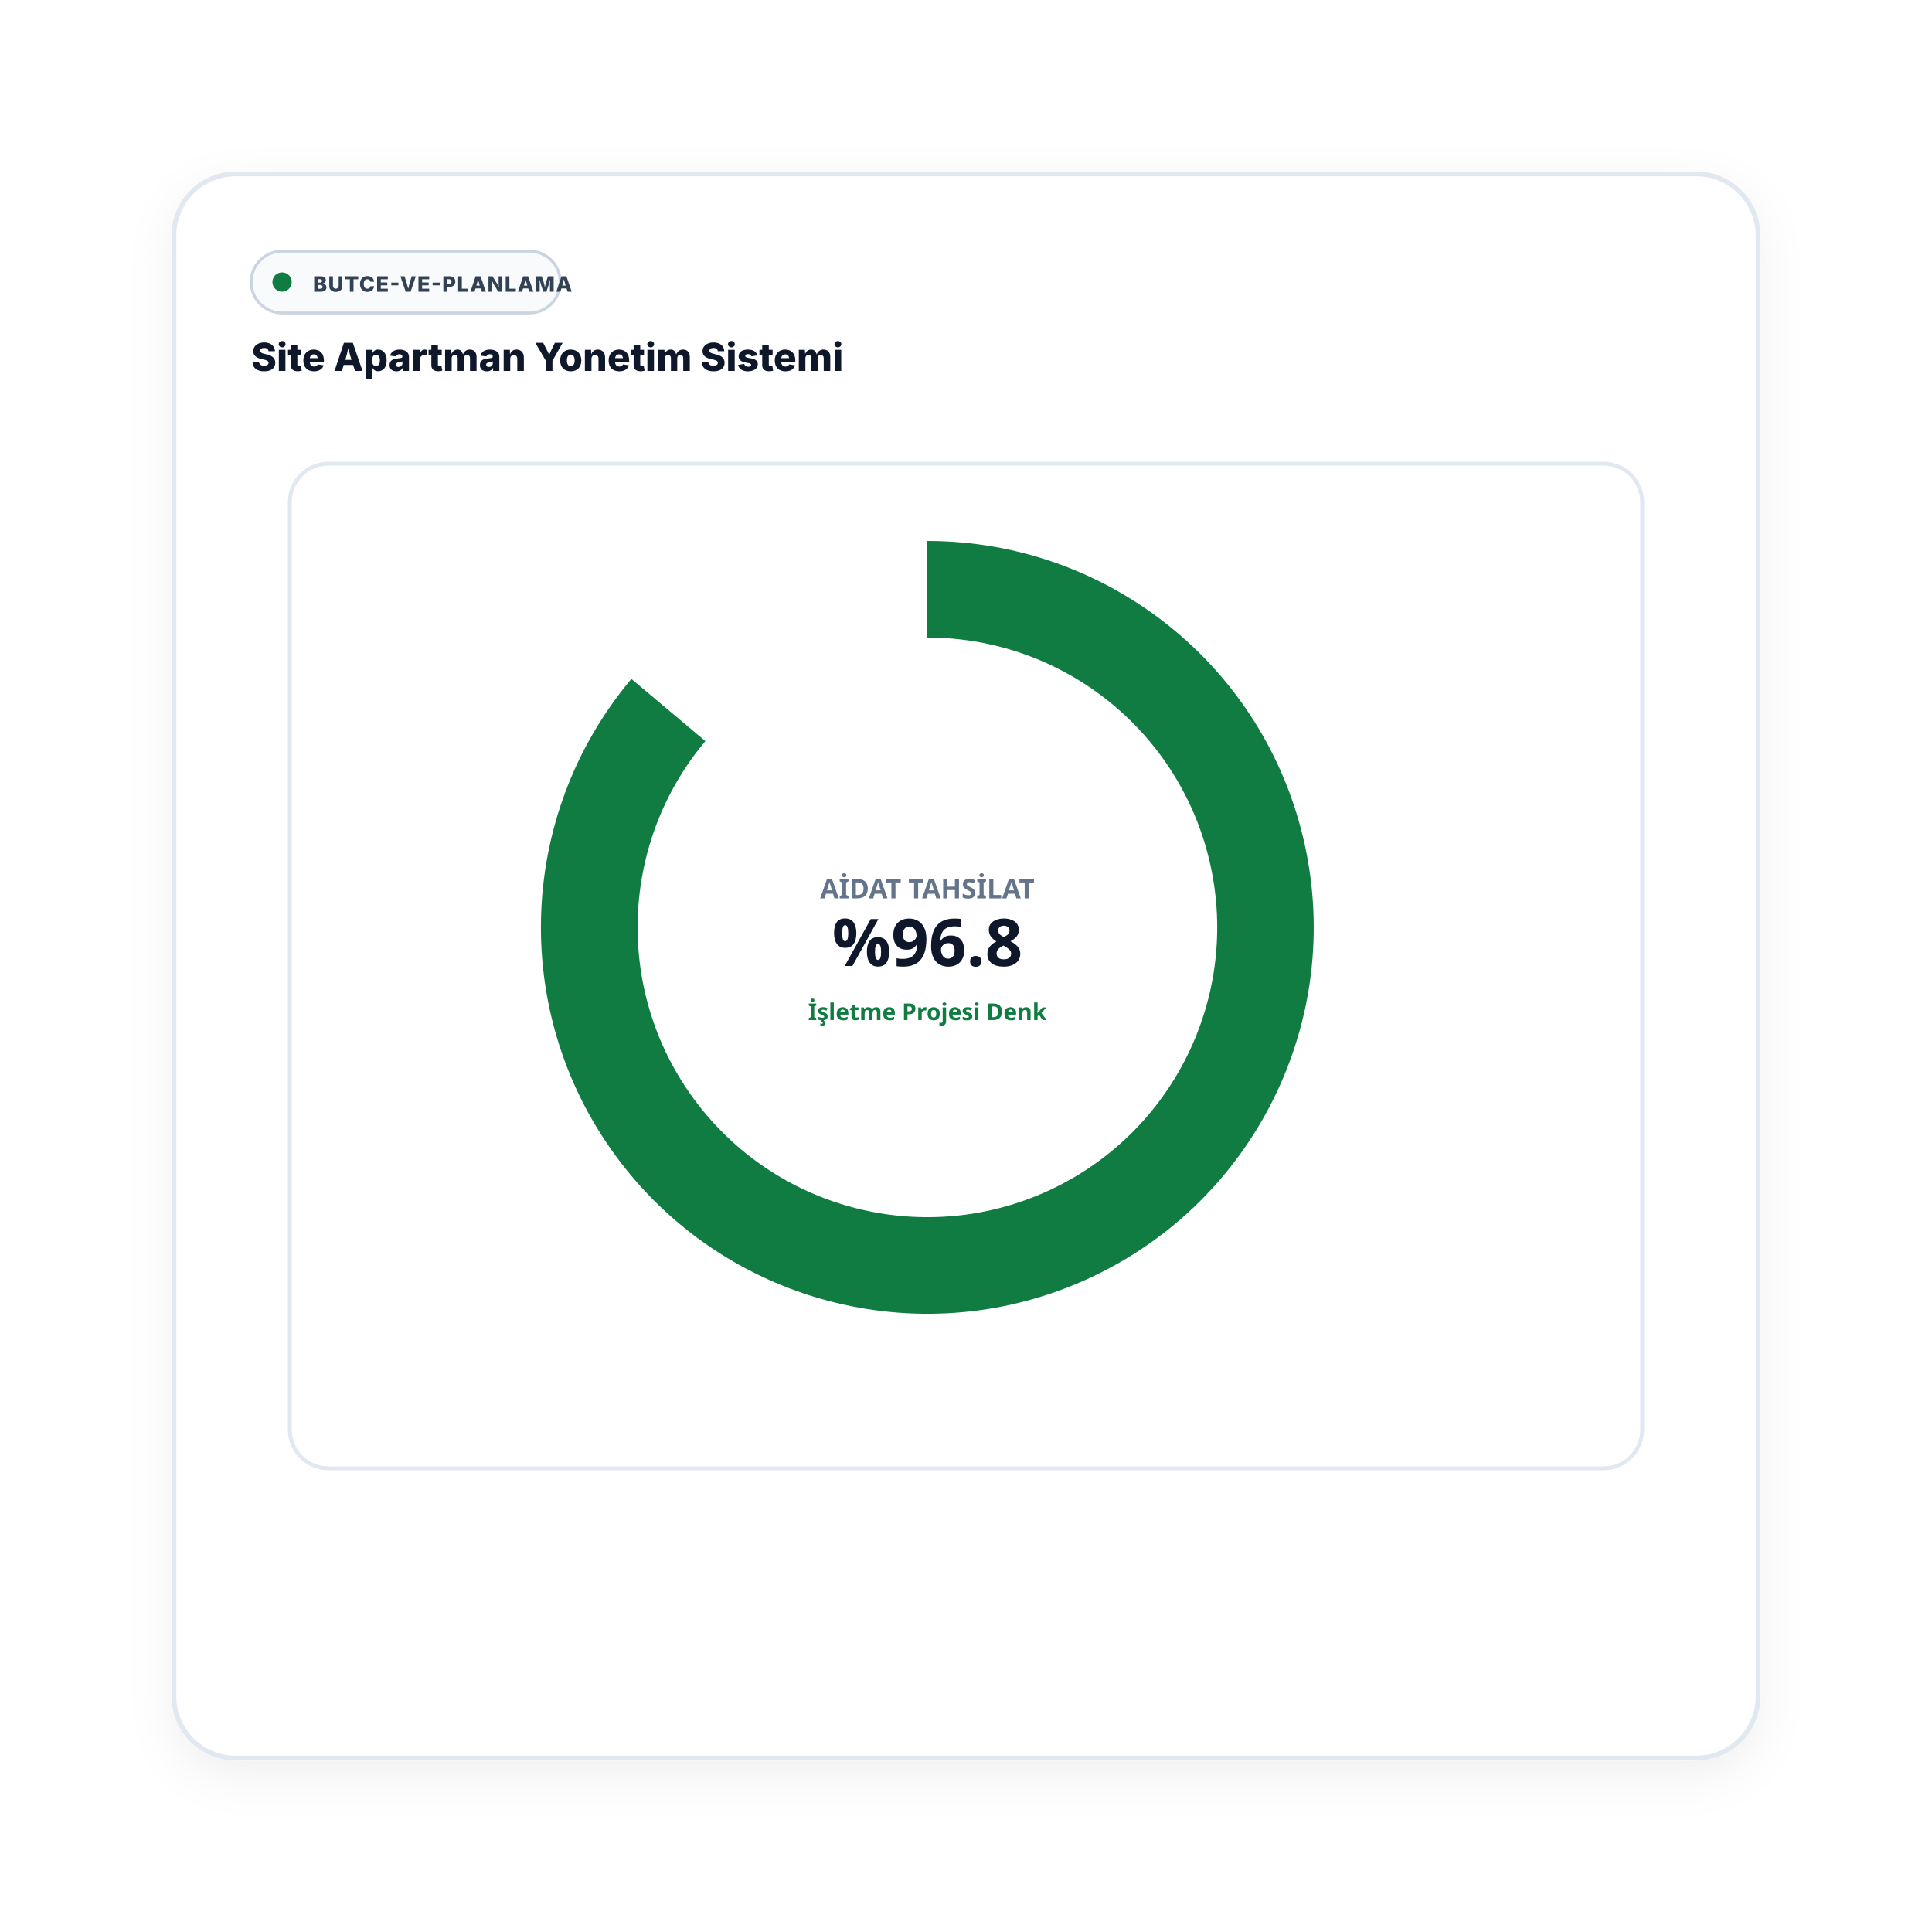
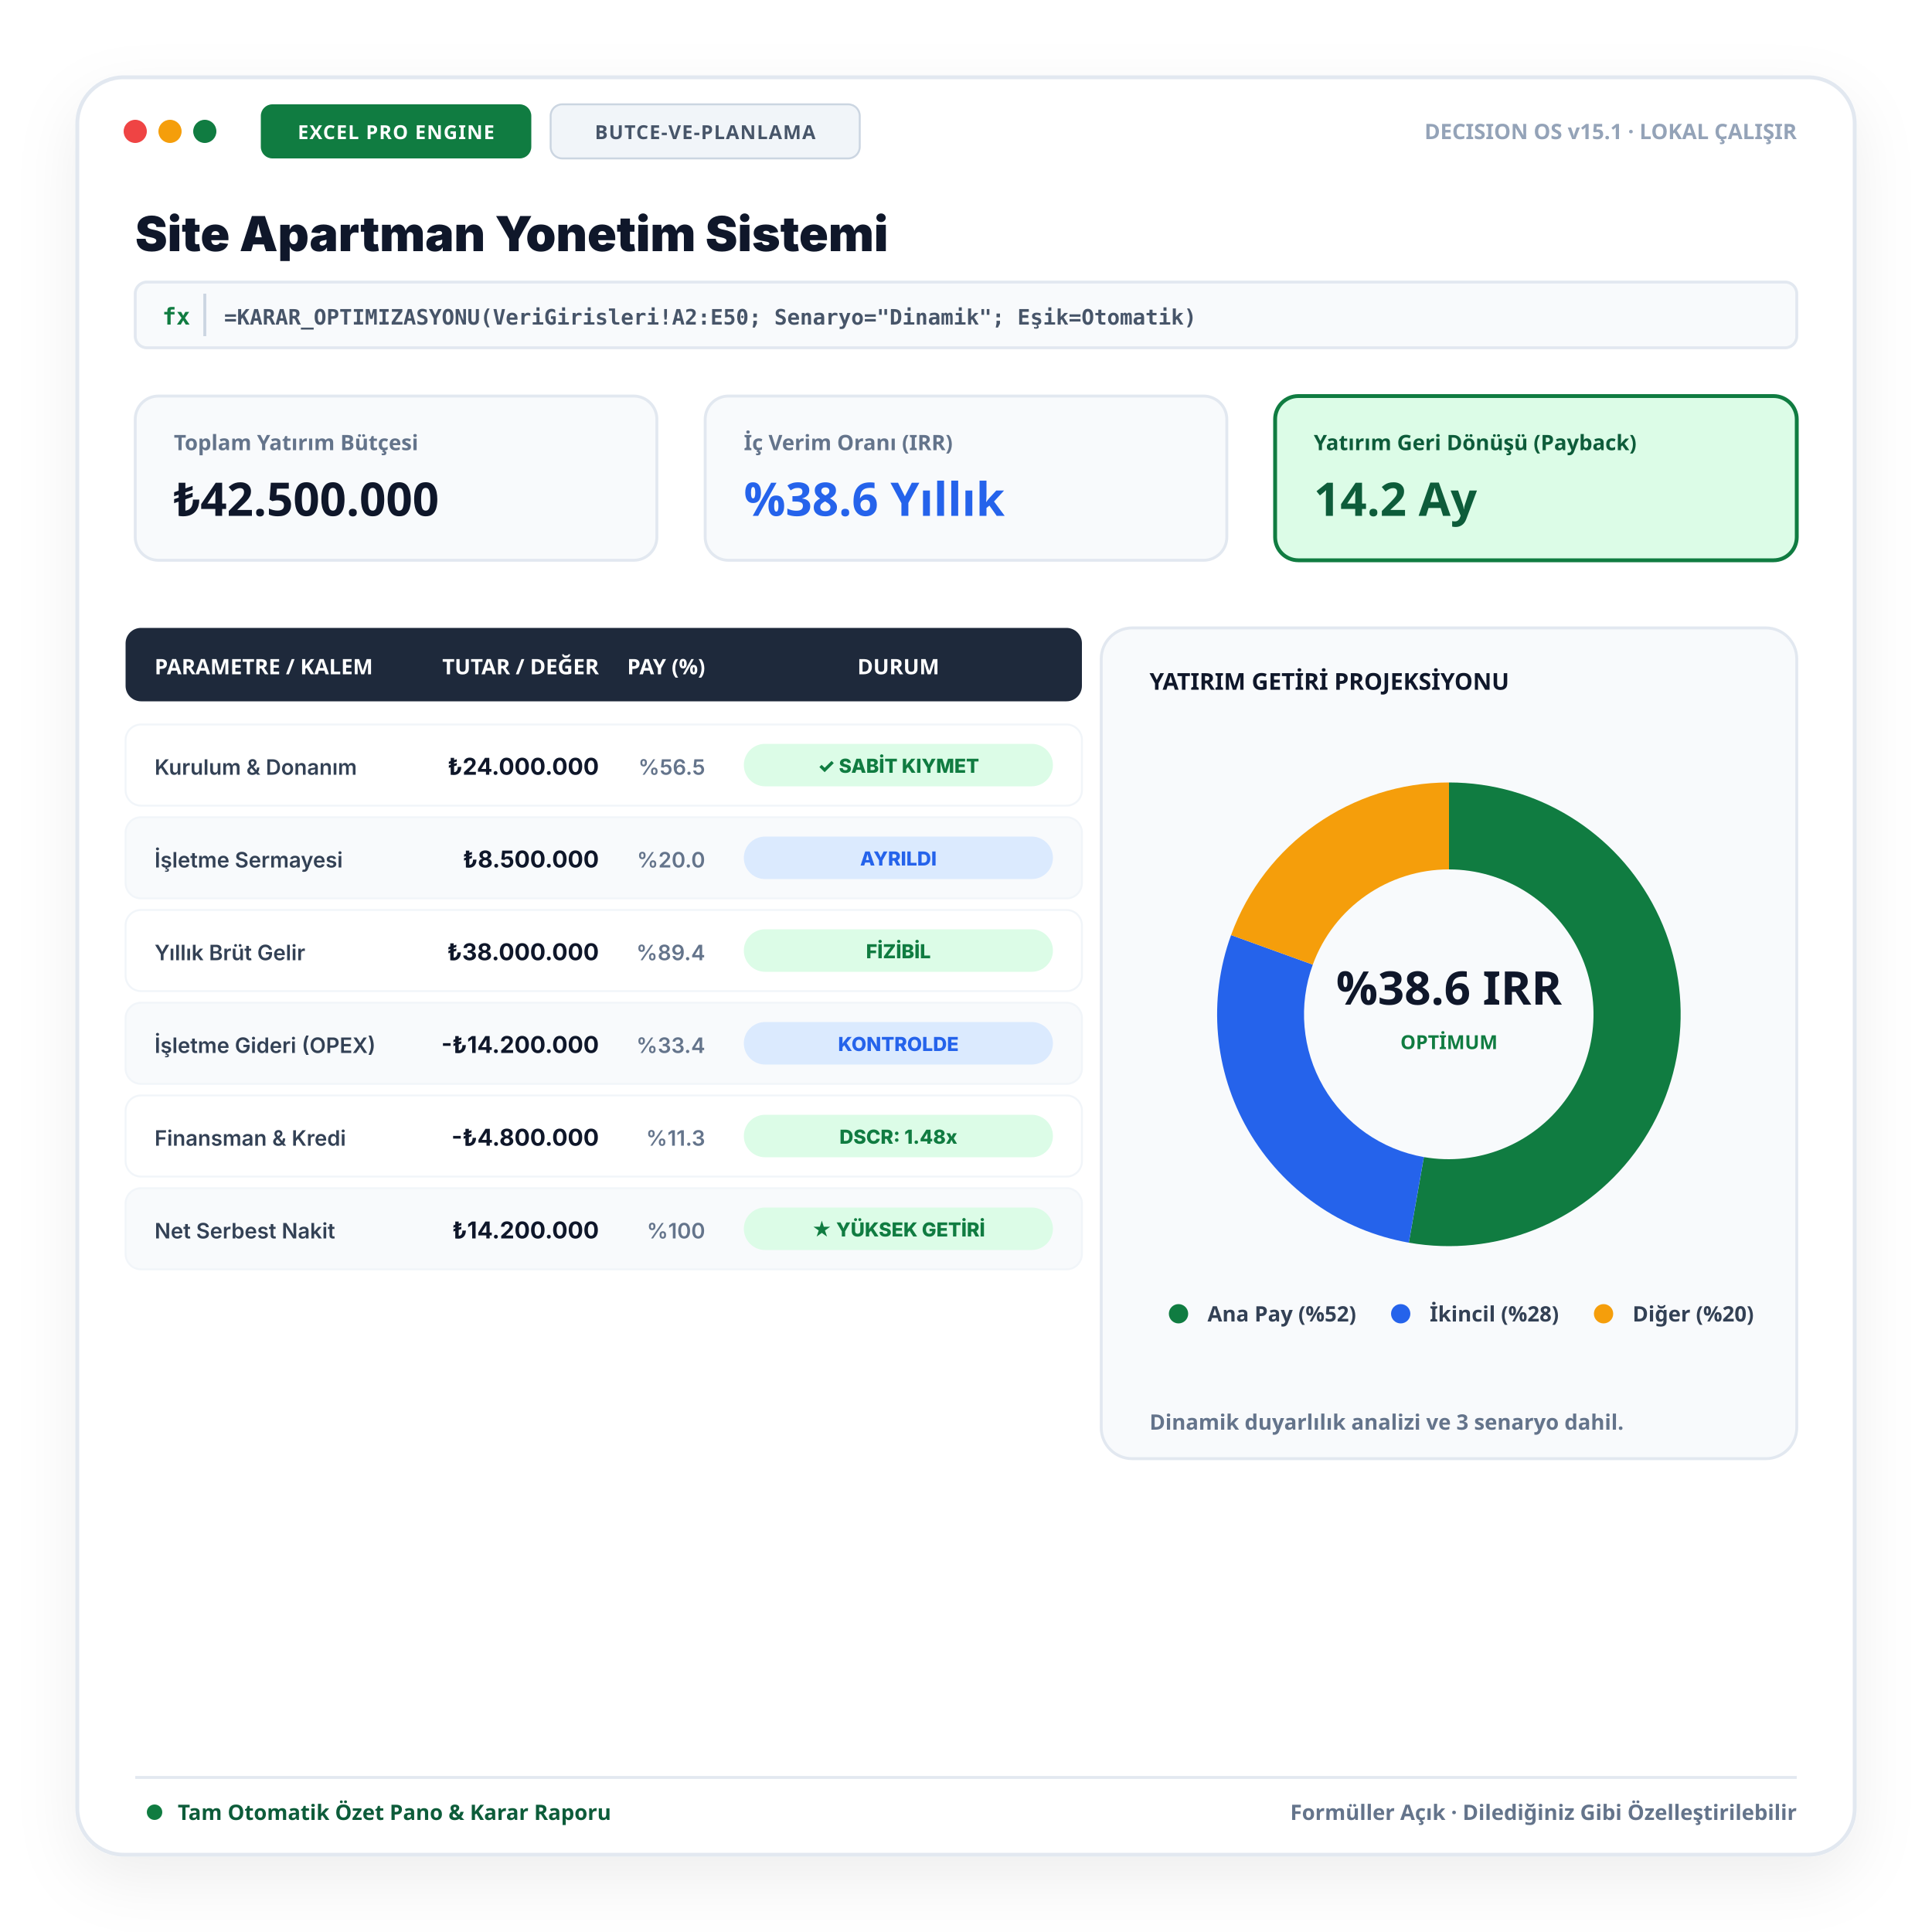
<svg xmlns="http://www.w3.org/2000/svg" viewBox="0 0 1000 1000" width="100%" height="100%">
  <defs>
-     <linearGradient id="gGreen" x1="0%" y1="0%" x2="100%" y2="100%">
-       <stop offset="0%" stop-color="#107c41" />
-       <stop offset="100%" stop-color="#0d5c3a" />
-     </linearGradient>
-     <linearGradient id="gBlue" x1="0%" y1="0%" x2="100%" y2="100%">
-       <stop offset="0%" stop-color="#3b82f6" />
-       <stop offset="100%" stop-color="#1d4ed8" />
-     </linearGradient>
-     <linearGradient id="gAmber" x1="0%" y1="0%" x2="100%" y2="100%">
-       <stop offset="0%" stop-color="#f59e0b" />
-       <stop offset="100%" stop-color="#b45309" />
-     </linearGradient>
-     <linearGradient id="gRed" x1="0%" y1="0%" x2="100%" y2="100%">
-       <stop offset="0%" stop-color="#ef4444" />
-       <stop offset="100%" stop-color="#b91c1c" />
-     </linearGradient>
-     <linearGradient id="gPurple" x1="0%" y1="0%" x2="100%" y2="100%">
-       <stop offset="0%" stop-color="#8b5cf6" />
-       <stop offset="100%" stop-color="#6d28d9" />
-     </linearGradient>
    <filter id="softCard" x="-10%" y="-10%" width="120%" height="120%">
-       <feDropShadow dx="0" dy="8" stdDeviation="12" flood-color="#0f172a" flood-opacity="0.06" />
+       <feDropShadow dx="0" dy="12" stdDeviation="16" flood-color="#0f172a" flood-opacity="0.07" />
    </filter>
  </defs>
  <rect width="1000" height="1000" fill="#ffffff" />
-   <rect x="90" y="90" width="820" height="820" rx="32" fill="#ffffff" stroke="#e2e8f0" stroke-width="2.5" filter="url(#softCard)" />
-   <g transform="translate(130, 130)">
-     <rect x="0" y="0" width="160" height="32" rx="16" fill="#f8fafc" stroke="#cbd5e1" stroke-width="1.5" />
-     <circle cx="16" cy="16" r="5" fill="#107c41" />
-     <text x="32" y="21" font-family="system-ui, -apple-system, sans-serif" font-size="11" font-weight="800" fill="#334155" letter-spacing="0.5">BUTCE-VE-PLANLAMA</text>
-     <text x="0" y="62" font-family="system-ui, -apple-system, sans-serif" font-size="20" font-weight="800" fill="#0f172a">Site Apartman Yonetim Sistemi</text>
+   <rect x="40" y="40" width="920" height="920" rx="24" fill="#ffffff" stroke="#e2e8f0" stroke-width="2" filter="url(#softCard)" />
+   <g transform="translate(70, 68)">
+     <circle cx="0" cy="0" r="6" fill="#ef4444" />
+     <circle cx="18" cy="0" r="6" fill="#f59e0b" />
+     <circle cx="36" cy="0" r="6" fill="#107c41" />
+     <rect x="65" y="-14" width="140" height="28" rx="6" fill="#107c41" />
+     <text x="135" y="4" font-family="system-ui" font-size="10" font-weight="800" fill="#ffffff" text-anchor="middle" letter-spacing="0.5">EXCEL PRO ENGINE</text>
+     <rect x="215" y="-14" width="160" height="28" rx="6" fill="#f1f5f9" stroke="#cbd5e1" stroke-width="1" />
+     <text x="295" y="4" font-family="system-ui" font-size="10" font-weight="700" fill="#475569" text-anchor="middle" letter-spacing="0.5">BUTCE-VE-PLANLAMA</text>
+     <text x="860" y="4" font-family="system-ui" font-size="11" font-weight="700" fill="#94a3b8" text-anchor="end">DECISION OS v15.1 · LOKAL ÇALIŞIR</text>
  </g>
-   <g transform="translate(130, 220)">
-     <rect x="20" y="20" width="700" height="520" rx="20" fill="#ffffff" stroke="#e2e8f0" stroke-width="2" />
-     <path d="M 196.8 131.4 A 200 200 0 1 0 350.0 60.0 L 350.0 110.0 A 150 150 0 1 1 235.1 163.6 Z" fill="#107c41" />
-     <g transform="translate(350, 260)">
-       <text x="0" y="-15" font-family="system-ui" font-size="14" font-weight="700" fill="#64748b" text-anchor="middle">AİDAT TAHSİLAT</text>
-       <text x="0" y="20" font-family="system-ui" font-size="34" font-weight="900" fill="#0f172a" text-anchor="middle">%96.8</text>
-       <text x="0" y="48" font-family="system-ui" font-size="12" font-weight="700" fill="#107c41" text-anchor="middle">İşletme Projesi Denk</text>
+   <g transform="translate(70, 130)">
+     <text x="0" y="0" font-family="system-ui, -apple-system, sans-serif" font-size="25" font-weight="900" fill="#0f172a">Site Apartman Yonetim Sistemi</text>
+     <rect x="0" y="16" width="860" height="34" rx="6" fill="#f8fafc" stroke="#e2e8f0" stroke-width="1.5" />
+     <text x="14" y="38" font-family="system-ui, monospace" font-size="12" font-weight="800" fill="#107c41">fx</text>
+     <line x1="36" y1="22" x2="36" y2="44" stroke="#cbd5e1" stroke-width="1.5" />
+     <text x="46" y="38" font-family="system-ui, monospace" font-size="11" font-weight="600" fill="#475569">=KARAR_OPTIMIZASYONU(VeriGirisleri!A2:E50; Senaryo="Dinamik"; Eşik=Otomatik)</text>
+   </g>
+   <g transform="translate(70, 205)">
+     <rect x="0" y="0" width="270" height="85" rx="12" fill="#f8fafc" stroke="#e2e8f0" stroke-width="1.5" />
+     <text x="20" y="28" font-family="system-ui" font-size="11" font-weight="700" fill="#64748b">Toplam Yatırım Bütçesi</text>
+     <text x="20" y="62" font-family="system-ui" font-size="24" font-weight="900" fill="#0f172a">₺42.500.000</text>
+     <rect x="295" y="0" width="270" height="85" rx="12" fill="#f8fafc" stroke="#e2e8f0" stroke-width="1.5" />
+     <text x="315" y="28" font-family="system-ui" font-size="11" font-weight="700" fill="#64748b">İç Verim Oranı (IRR)</text>
+     <text x="315" y="62" font-family="system-ui" font-size="24" font-weight="900" fill="#2563eb">%38.6 Yıllık</text>
+     <rect x="590" y="0" width="270" height="85" rx="12" fill="#dcfce7" stroke="#107c41" stroke-width="2" />
+     <text x="610" y="28" font-family="system-ui" font-size="11" font-weight="800" fill="#0d5c3a">Yatırım Geri Dönüşü (Payback)</text>
+     <text x="610" y="62" font-family="system-ui" font-size="24" font-weight="900" fill="#0d5c3a">14.2 Ay</text>
+   </g>
+   <rect x="65" y="325" width="495" height="38" rx="8" fill="#1e293b" />
+   <text x="80" y="349" font-family="system-ui" font-size="11" font-weight="800" fill="#ffffff">PARAMETRE / KALEM</text>
+   <text x="310" y="349" font-family="system-ui" font-size="11" font-weight="800" fill="#ffffff" text-anchor="end">TUTAR / DEĞER</text>
+   <text x="365" y="349" font-family="system-ui" font-size="11" font-weight="800" fill="#ffffff" text-anchor="end">PAY (%)</text>
+   <text x="465" y="349" font-family="system-ui" font-size="11" font-weight="800" fill="#ffffff" text-anchor="middle">DURUM</text>
+   <rect x="65" y="375" width="495" height="42" rx="8" fill="#ffffff" stroke="#f1f5f9" stroke-width="1" />
+   <text x="80" y="401" font-family="system-ui, -apple-system, sans-serif" font-size="11" font-weight="600" fill="#334155">Kurulum &amp; Donanım</text>
+   <text x="310" y="401" font-family="system-ui, -apple-system, sans-serif" font-size="12" font-weight="700" fill="#0f172a" text-anchor="end">₺24.000.000</text>
+   <text x="365" y="401" font-family="system-ui, -apple-system, sans-serif" font-size="11" font-weight="600" fill="#64748b" text-anchor="end">%56.5</text>
+   <rect x="385" y="385" width="160" height="22" rx="11" fill="#dcfce7" />
+   <text x="465" y="400" font-family="system-ui, -apple-system, sans-serif" font-size="10" font-weight="800" fill="#107c41" text-anchor="middle">✓ SABİT KIYMET</text>
+   <rect x="65" y="423" width="495" height="42" rx="8" fill="#f8fafc" stroke="#f1f5f9" stroke-width="1" />
+   <text x="80" y="449" font-family="system-ui, -apple-system, sans-serif" font-size="11" font-weight="600" fill="#334155">İşletme Sermayesi</text>
+   <text x="310" y="449" font-family="system-ui, -apple-system, sans-serif" font-size="12" font-weight="700" fill="#0f172a" text-anchor="end">₺8.500.000</text>
+   <text x="365" y="449" font-family="system-ui, -apple-system, sans-serif" font-size="11" font-weight="600" fill="#64748b" text-anchor="end">%20.0</text>
+   <rect x="385" y="433" width="160" height="22" rx="11" fill="#dbeafe" />
+   <text x="465" y="448" font-family="system-ui, -apple-system, sans-serif" font-size="10" font-weight="800" fill="#2563eb" text-anchor="middle">AYRILDI</text>
+   <rect x="65" y="471" width="495" height="42" rx="8" fill="#ffffff" stroke="#f1f5f9" stroke-width="1" />
+   <text x="80" y="497" font-family="system-ui, -apple-system, sans-serif" font-size="11" font-weight="600" fill="#334155">Yıllık Brüt Gelir</text>
+   <text x="310" y="497" font-family="system-ui, -apple-system, sans-serif" font-size="12" font-weight="700" fill="#0f172a" text-anchor="end">₺38.000.000</text>
+   <text x="365" y="497" font-family="system-ui, -apple-system, sans-serif" font-size="11" font-weight="600" fill="#64748b" text-anchor="end">%89.4</text>
+   <rect x="385" y="481" width="160" height="22" rx="11" fill="#dcfce7" />
+   <text x="465" y="496" font-family="system-ui, -apple-system, sans-serif" font-size="10" font-weight="800" fill="#107c41" text-anchor="middle">FİZİBİL</text>
+   <rect x="65" y="519" width="495" height="42" rx="8" fill="#f8fafc" stroke="#f1f5f9" stroke-width="1" />
+   <text x="80" y="545" font-family="system-ui, -apple-system, sans-serif" font-size="11" font-weight="600" fill="#334155">İşletme Gideri (OPEX)</text>
+   <text x="310" y="545" font-family="system-ui, -apple-system, sans-serif" font-size="12" font-weight="700" fill="#0f172a" text-anchor="end">-₺14.200.000</text>
+   <text x="365" y="545" font-family="system-ui, -apple-system, sans-serif" font-size="11" font-weight="600" fill="#64748b" text-anchor="end">%33.4</text>
+   <rect x="385" y="529" width="160" height="22" rx="11" fill="#dbeafe" />
+   <text x="465" y="544" font-family="system-ui, -apple-system, sans-serif" font-size="10" font-weight="800" fill="#2563eb" text-anchor="middle">KONTROLDE</text>
+   <rect x="65" y="567" width="495" height="42" rx="8" fill="#ffffff" stroke="#f1f5f9" stroke-width="1" />
+   <text x="80" y="593" font-family="system-ui, -apple-system, sans-serif" font-size="11" font-weight="600" fill="#334155">Finansman &amp; Kredi</text>
+   <text x="310" y="593" font-family="system-ui, -apple-system, sans-serif" font-size="12" font-weight="700" fill="#0f172a" text-anchor="end">-₺4.800.000</text>
+   <text x="365" y="593" font-family="system-ui, -apple-system, sans-serif" font-size="11" font-weight="600" fill="#64748b" text-anchor="end">%11.3</text>
+   <rect x="385" y="577" width="160" height="22" rx="11" fill="#dcfce7" />
+   <text x="465" y="592" font-family="system-ui, -apple-system, sans-serif" font-size="10" font-weight="800" fill="#107c41" text-anchor="middle">DSCR: 1.48x</text>
+   <rect x="65" y="615" width="495" height="42" rx="8" fill="#f8fafc" stroke="#f1f5f9" stroke-width="1" />
+   <text x="80" y="641" font-family="system-ui, -apple-system, sans-serif" font-size="11" font-weight="600" fill="#334155">Net Serbest Nakit</text>
+   <text x="310" y="641" font-family="system-ui, -apple-system, sans-serif" font-size="12" font-weight="700" fill="#0f172a" text-anchor="end">₺14.200.000</text>
+   <text x="365" y="641" font-family="system-ui, -apple-system, sans-serif" font-size="11" font-weight="600" fill="#64748b" text-anchor="end">%100</text>
+   <rect x="385" y="625" width="160" height="22" rx="11" fill="#dcfce7" />
+   <text x="465" y="640" font-family="system-ui, -apple-system, sans-serif" font-size="10" font-weight="800" fill="#107c41" text-anchor="middle">★ YÜKSEK GETİRİ</text>
+   <g transform="translate(570, 325)">
+     <rect width="360" height="430" rx="16" fill="#f8fafc" stroke="#e2e8f0" stroke-width="1.5" />
+     <text x="25" y="32" font-family="system-ui" font-size="12" font-weight="800" fill="#0f172a">YATIRIM GETİRİ PROJEKSİYONU</text>
+     <path d="M 159.2 318.2 A 120 120 0 1 0 180.0 80.0 L 180.0 125.0 A 75 75 0 1 1 167.0 273.9 Z" fill="#107c41" />
+     <path d="M 67.2 159.0 A 120 120 0 0 0 159.2 318.2 L 167.0 273.9 A 75 75 0 0 1 109.5 174.3 Z" fill="#2563eb" />
+     <path d="M 180.0 80.0 A 120 120 0 0 0 67.2 159.0 L 109.5 174.3 A 75 75 0 0 1 180.0 125.0 Z" fill="#f59e0b" />
+     <text x="180" y="195" font-family="system-ui" font-size="24" font-weight="900" fill="#0f172a" text-anchor="middle">%38.6 IRR</text>
+     <text x="180" y="218" font-family="system-ui" font-size="10" font-weight="800" fill="#107c41" text-anchor="middle">OPTİMUM</text>
+     <g transform="translate(30, 345)">
+       <circle cx="10" cy="10" r="5" fill="#107c41" />
+       <text x="25" y="14" font-family="system-ui" font-size="11" font-weight="600" fill="#334155">Ana Pay (%52)</text>
+       <circle cx="125" cy="10" r="5" fill="#2563eb" />
+       <text x="140" y="14" font-family="system-ui" font-size="11" font-weight="600" fill="#334155">İkincil (%28)</text>
+       <circle cx="230" cy="10" r="5" fill="#f59e0b" />
+       <text x="245" y="14" font-family="system-ui" font-size="11" font-weight="600" fill="#334155">Diğer (%20)</text>
    </g>
+     <text x="25" y="415" font-family="system-ui" font-size="11" font-weight="600" fill="#64748b">Dinamik duyarlılık analizi ve 3 senaryo dahil.</text>
+   </g>
+   <g transform="translate(70, 920)">
+     <line x1="0" y1="0" x2="860" y2="0" stroke="#e2e8f0" stroke-width="1.5" />
+     <circle cx="10" cy="18" r="4" fill="#107c41" />
+     <text x="22" y="22" font-family="system-ui" font-size="11" font-weight="700" fill="#0d5c3a">Tam Otomatik Özet Pano &amp; Karar Raporu</text>
+     <text x="860" y="22" font-family="system-ui" font-size="11" font-weight="600" fill="#64748b" text-anchor="end">Formüller Açık · Dilediğiniz Gibi Özelleştirilebilir</text>
  </g>
</svg>
